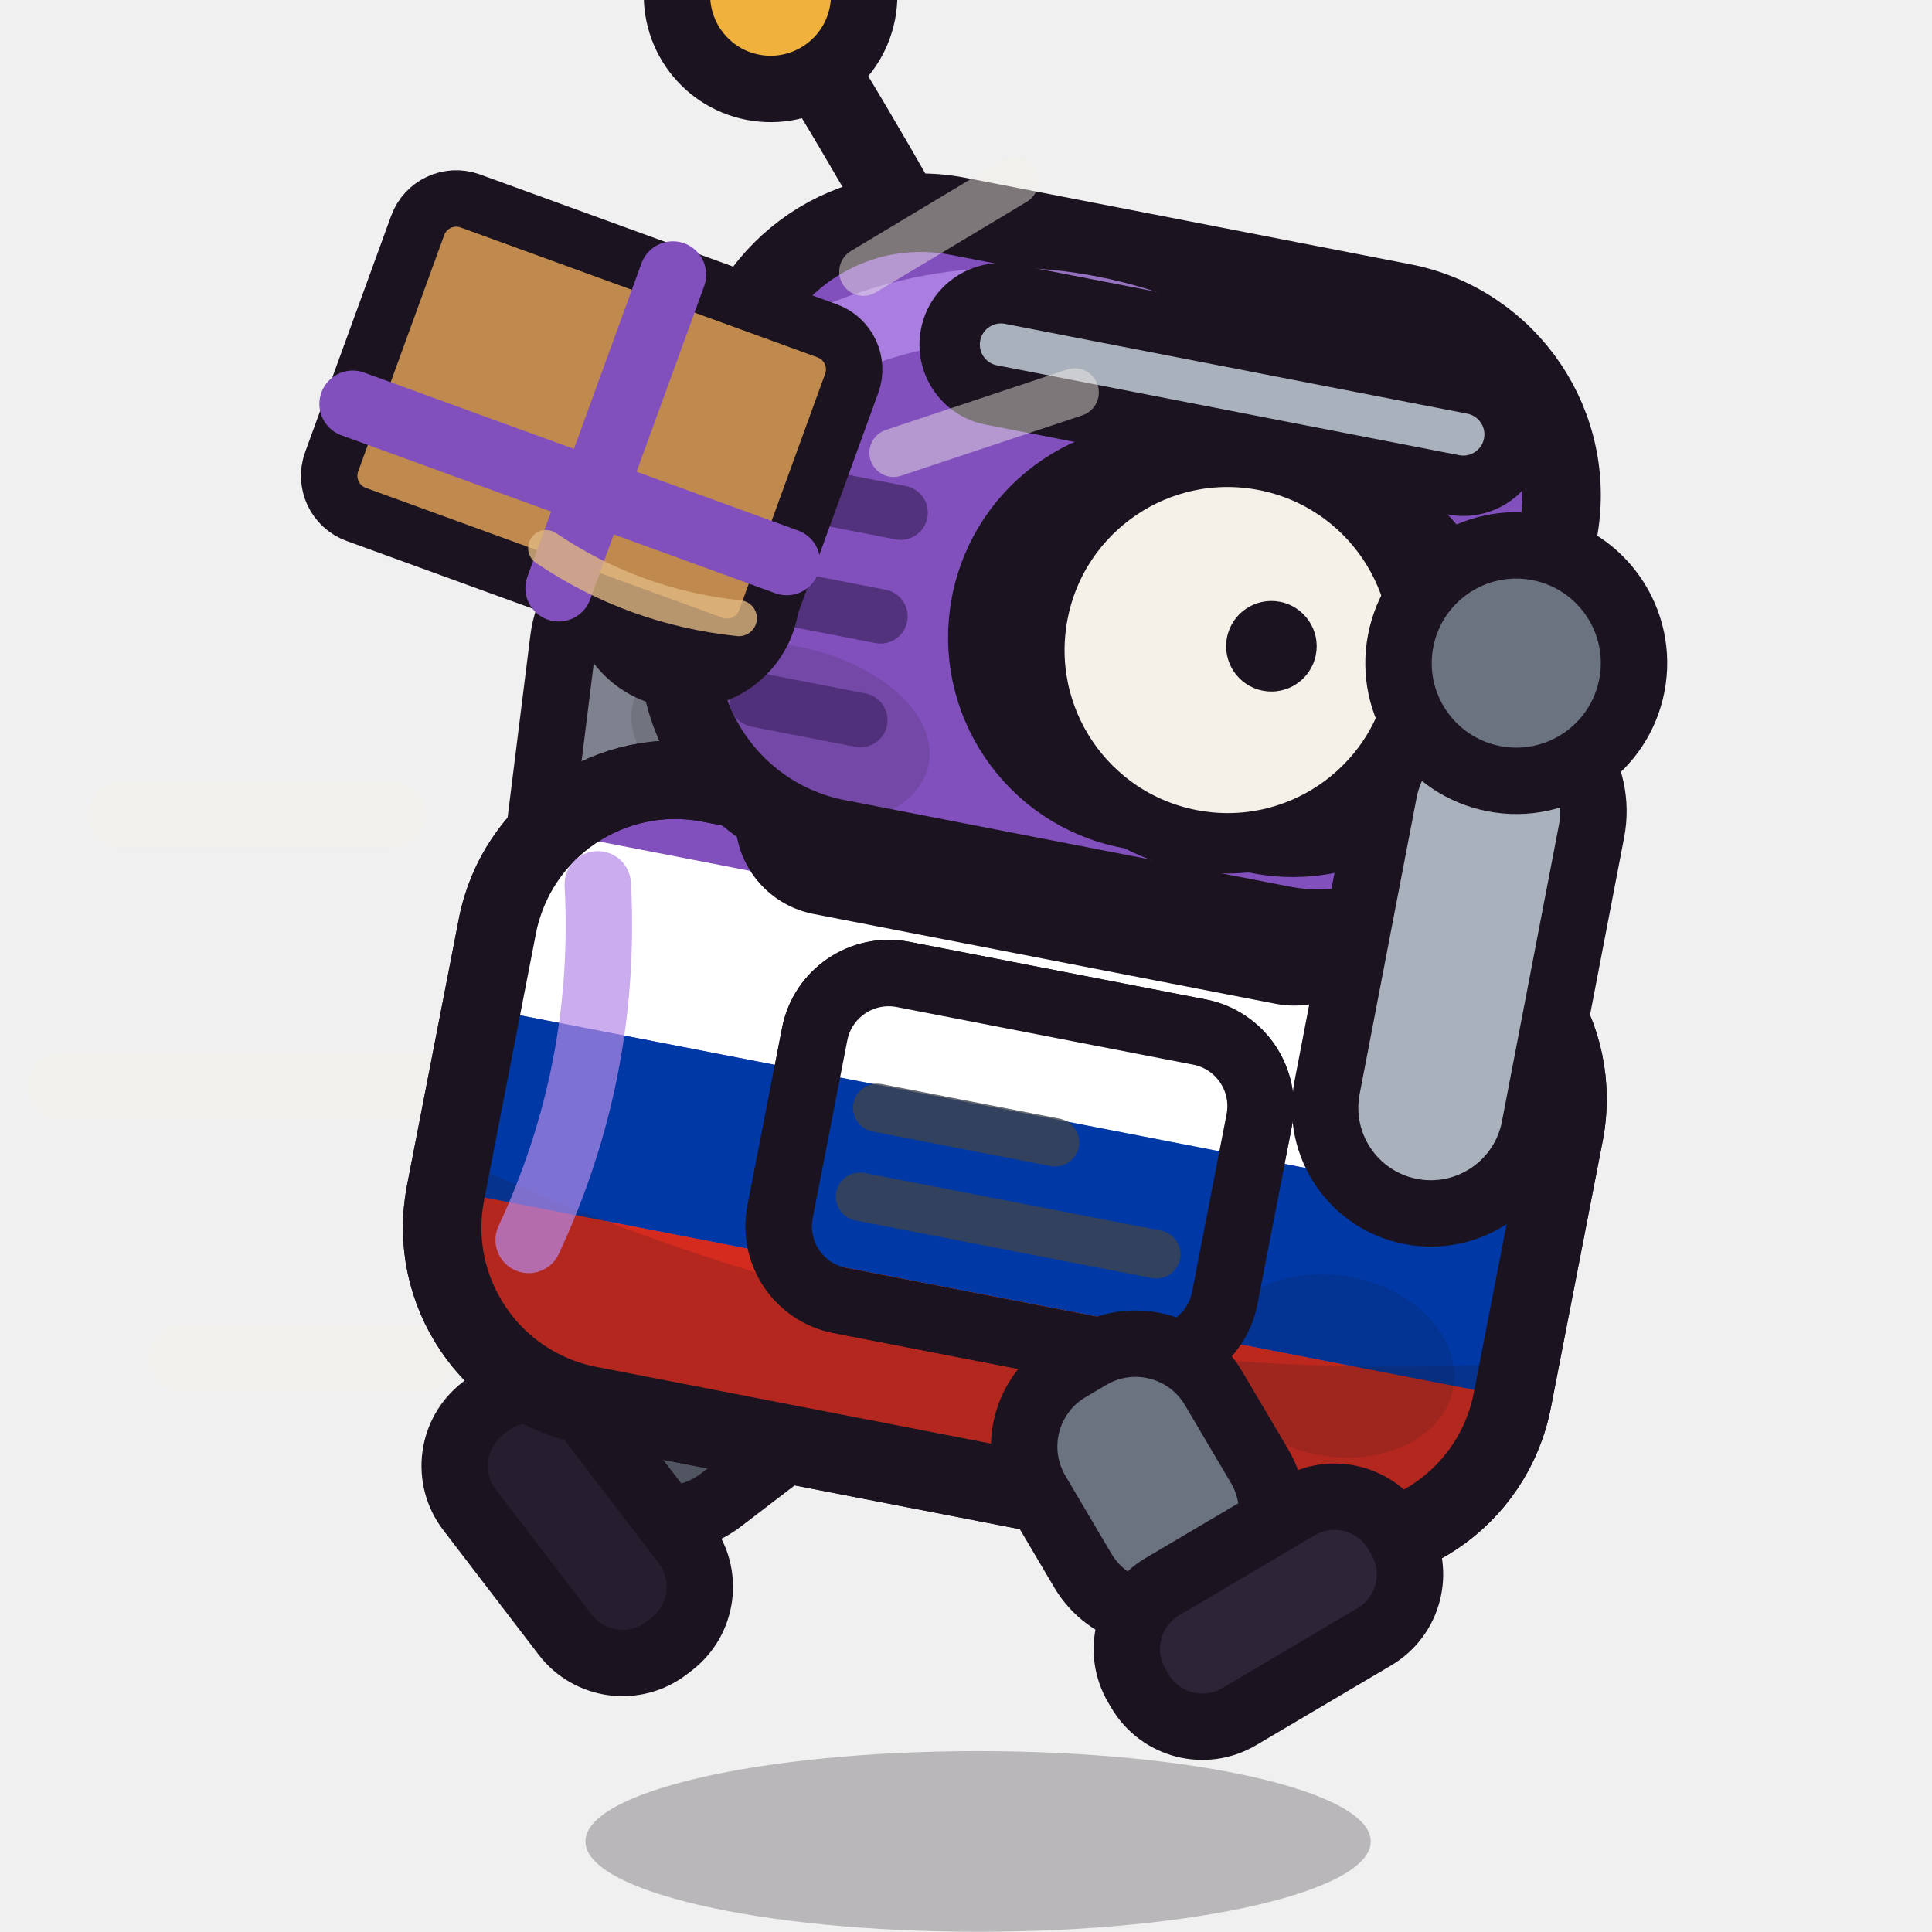
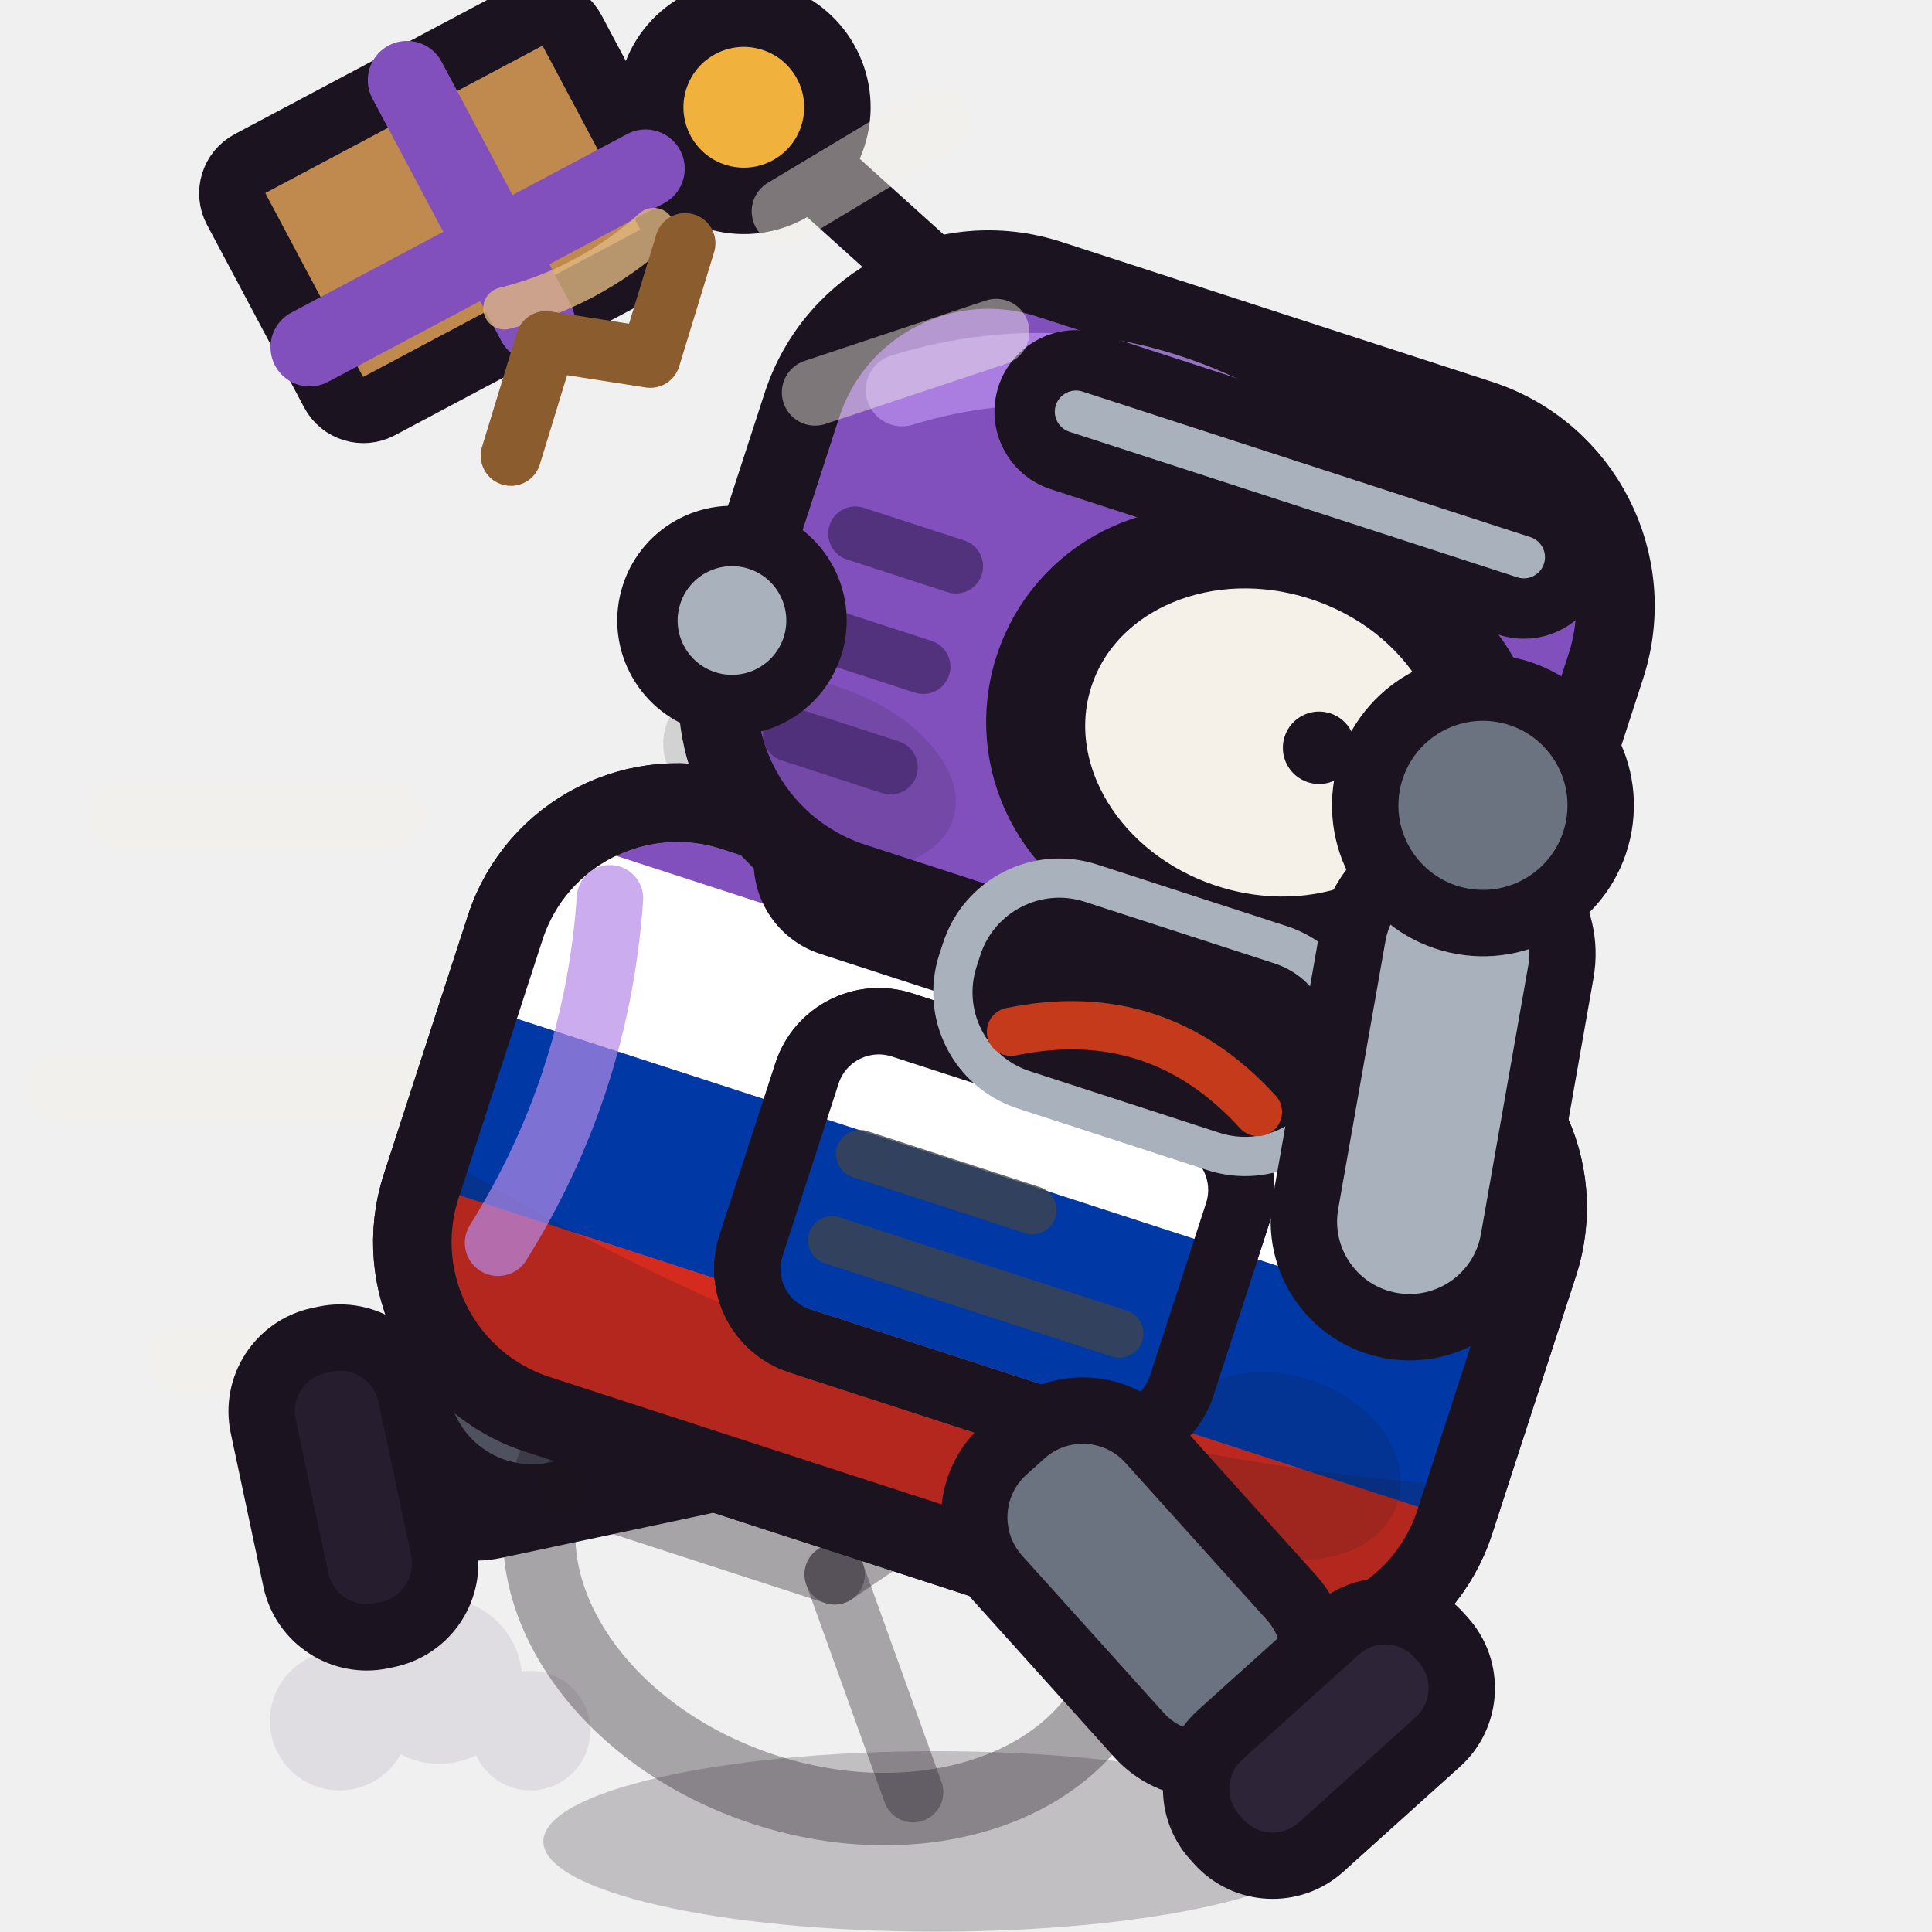
<svg xmlns="http://www.w3.org/2000/svg" viewBox="0 0 64 64">
  <g stroke="#1B1420" stroke-width="2.6" stroke-linejoin="round" stroke-linecap="round">
-     <ellipse cx="32.4" cy="61" rx="13.007" ry="2.992" fill="#1B1420" opacity="0.26" stroke="none" />
-     <g stroke="#F5F1E8" stroke-opacity="0.344" stroke-width="2.2" stroke-linecap="round">
+     <g stroke="#F5F1E8" stroke-opacity="0.5" stroke-width="2.2" stroke-linecap="round" fill="none">
      <path d="M4,27 h9 M2,36 h12 M6,45 h8" />
    </g>
-     <g transform="translate(33,40.01) rotate(11) translate(-32,-42)">
-       <g transform="translate(25,48) rotate(41.57)">
-         <rect x="-3.4" y="-2" width="6.8" height="9" rx="3" fill="#515461" stroke="#1B1420" stroke-width="2.2" stroke-linejoin="round" stroke-linecap="round" />
-         <rect x="-3.8" y="5.8" width="10" height="5" rx="2.4" fill="#261e2e" stroke="#1B1420" stroke-width="2.2" stroke-linejoin="round" stroke-linecap="round" />
+     <g transform="translate(14,57) scale(0.55)" fill="#B8B2C0" opacity="0.3" stroke="none">
+       <circle cx="-5" cy="0" r="4.2" />
+       <circle cx="1" cy="-2.4" r="5" />
+       <circle cx="6.5" cy="0.6" r="3.6" />
+     </g>
+     <ellipse cx="31" cy="61" rx="13" ry="2.99" fill="#1B1420" opacity="0.22" stroke="none" />
+     <g transform="translate(32,42) rotate(18) translate(-32,-42)">
+       <g transform="translate(25,48) rotate(60)">
+         <rect x="-3.4" y="-2" width="6.8" height="13" rx="3" fill="#515461" stroke="#1B1420" stroke-width="2.2" stroke-linejoin="round" stroke-linecap="round" />
+         <rect x="-3.8" y="9.8" width="10" height="5" rx="2.4" fill="#261e2e" stroke="#1B1420" stroke-width="2.2" stroke-linejoin="round" stroke-linecap="round" />
      </g>
-       <g transform="translate(18.5,36) rotate(176.12)">
-         <rect x="-3.5" y="-3.5" width="7" height="17" rx="3.5" fill="#7e828e" stroke="#1B1420" stroke-width="2.2" stroke-linejoin="round" stroke-linecap="round" />
-         <circle cx="0" cy="15" r="3.9" fill="#4f515e" stroke="#1B1420" stroke-width="2.2" stroke-linejoin="round" stroke-linecap="round" />
+       <g transform="translate(18.5,36) rotate(-4)">
+         <rect x="-3.5" y="-3.5" width="7" height="16" rx="3.5" fill="#7e828e" stroke="#1B1420" stroke-width="2.2" stroke-linejoin="round" stroke-linecap="round" />
+         <circle cx="0" cy="14" r="3.9" fill="#4f515e" stroke="#1B1420" stroke-width="2.2" stroke-linejoin="round" stroke-linecap="round" />
+       </g>
+       <g transform="translate(31,53)" fill="none" stroke="#1B1420" stroke-opacity=".34" stroke-linecap="round">
+         <ellipse cx="0" cy="0" rx="10" ry="7.5" stroke-width="2.4" />
+         <path d="M0,0 L4.70,-6.06" stroke-width="2" />
+         <path d="M0,0 L4.70,6.06" stroke-width="2" />
+         <path d="M0,0 L-9.40,0.00" stroke-width="2" />
      </g>
      <rect x="14" y="30" width="36" height="21" rx="6" fill="#8250BD" stroke="#1B1420" stroke-width="2.6" stroke-linejoin="round" stroke-linecap="round" />
      <path d="M15,44 q17,4 34,0 v3 a5,5 0 0,1 -5,4 h-24 a5,5 0 0,1 -5,-4z" fill="#4D2D75" stroke="none" opacity=".85" />
-       <clipPath id="bellyflag">
+       <clipPath id="bb_rn5">
        <rect x="14" y="30" width="36" height="21" rx="6" />
      </clipPath>
-       <g clip-path="url(#bellyflag)" stroke="none">
+       <g clip-path="url(#bb_rn5)" stroke="none">
        <rect x="14" y="32.6" width="36" height="6.15" fill="#FFFFFF" />
        <rect x="14" y="38.75" width="36" height="6.15" fill="#0039A6" />
        <rect x="14" y="44.9" width="36" height="6.15" fill="#D52B1E" />
        <path d="M15,44 q17,4 34,0 v3 a5,5 0 0,1 -5,4 h-24 a5,5 0 0,1 -5,-4z" fill="#1B1420" opacity=".18" />
      </g>
      <rect x="14" y="30" width="36" height="21" rx="6" fill="none" stroke="#1B1420" stroke-width="2.6" stroke-linejoin="round" />
      <rect x="22" y="28.2" width="20" height="4.4" rx="2.2" fill="#A9B1BD" stroke="#1B1420" stroke-width="2" stroke-linejoin="round" stroke-linecap="round" />
      <rect x="25" y="35" width="15" height="11" rx="2.5" fill="#A9B1BD" stroke="#1B1420" stroke-width="2.2" stroke-linejoin="round" stroke-linecap="round" />
-       <clipPath id="bellypanel">
+       <clipPath id="bp_rn5">
        <rect x="25" y="35" width="15" height="11" rx="2.5" />
      </clipPath>
-       <g clip-path="url(#bellypanel)" stroke="none">
+       <g clip-path="url(#bp_rn5)" stroke="none">
        <rect x="25" y="32.6" width="15" height="6.15" fill="#FFFFFF" />
        <rect x="25" y="38.75" width="15" height="6.15" fill="#0039A6" />
        <rect x="25" y="44.9" width="15" height="6.15" fill="#D52B1E" />
      </g>
      <rect x="25" y="35" width="15" height="11" rx="2.5" fill="none" stroke="#1B1420" stroke-width="2.2" stroke-linejoin="round" />
      <g stroke="#3E434C" stroke-width="1.6" stroke-linecap="round" opacity=".8">
        <path d="M27.5,42.5 h10 M27.5,39.5 h6" />
      </g>
      <path d="M17,34 q1.5,6 0,12" fill="none" stroke="#B489E8" stroke-width="2.2" stroke-linecap="round" opacity=".7" />
      <ellipse cx="44" cy="45" rx="4" ry="3" fill="#1B1420" opacity=".14" stroke="none" />
-       <path d="M25,13 Q20,7 17,4" fill="none" stroke="#1B1420" stroke-width="2.6" stroke-linecap="round" />
-       <circle cx="17" cy="4" r="3.1" fill="#F0B23C" stroke="#1B1420" stroke-width="2.2" stroke-linejoin="round" stroke-linecap="round" />
+       <path d="M25,13 Q18.46,10.09 13.12,7.71" fill="none" stroke="#1B1420" stroke-width="2.6" stroke-linecap="round" />
+       <circle cx="13.12" cy="7.71" r="3.1" fill="#F0B23C" stroke="#1B1420" stroke-width="2.2" stroke-linejoin="round" stroke-linecap="round" />
      <rect x="18" y="10" width="28" height="21" rx="6.5" fill="#8250BD" stroke="#1B1420" stroke-width="2.6" stroke-linejoin="round" stroke-linecap="round" />
      <path d="M21,15 q5,-3.5 11,-2.5" fill="none" stroke="#B489E8" stroke-width="2.4" stroke-linecap="round" opacity=".8" />
      <ellipse cx="22" cy="28" rx="5" ry="3" fill="#1B1420" opacity=".14" stroke="none" />
      <rect x="25" y="12.2" width="19" height="3.4" rx="1.7" fill="#A9B1BD" stroke="#1B1420" stroke-width="2" stroke-linejoin="round" stroke-linecap="round" />
      <rect x="27.8" y="16.4" width="16.4" height="12" rx="6" fill="#2E2438" stroke="#1B1420" stroke-width="2.2" stroke-linejoin="round" stroke-linecap="round" />
      <path d="M30,19.8 q3,-2.4 6,-1.9" fill="none" stroke="#A9B1BD" stroke-width="1.4" opacity=".45" stroke-linecap="round" />
      <g stroke="#4D2D75" stroke-width="1.8" stroke-linecap="round" opacity=".9">
        <path d="M21,20 h3.5 M21,23.5 h3.5 M21,27 h3.5" />
      </g>
-       <circle cx="36" cy="22.4" r="6.4" fill="#F5F1E8" stroke="#1B1420" stroke-width="2" stroke-linejoin="round" stroke-linecap="round" />
-       <circle cx="37.4" cy="22" r="1.5" fill="#1B1420" stroke="none" />
+       <ellipse cx="36" cy="22.4" rx="7" ry="6" fill="#F5F1E8" stroke="#1B1420" stroke-width="2" stroke-linejoin="round" stroke-linecap="round" />
+       <circle cx="37.8" cy="22" r="1.2" fill="#1B1420" stroke="none" />
+       <rect x="28.6" y="28.6" width="13.4" height="7.2" rx="3.4" fill="#1B1420" stroke="#A9B1BD" stroke-width="1.3" stroke-linejoin="round" />
+       <path d="M31,34.1 q4.3,-2.45 8.6,0" fill="none" stroke="#C43A1B" stroke-width="1.6" stroke-linecap="round" />
      <circle cx="18" cy="24" r="2.8" fill="#A9B1BD" stroke="#1B1420" stroke-width="2" stroke-linejoin="round" stroke-linecap="round" />
-       <g transform="translate(37,48) rotate(-41.57)">
-         <rect x="-3.4" y="-2" width="6.8" height="9" rx="3" fill="#6B7280" stroke="#1B1420" stroke-width="2.2" stroke-linejoin="round" stroke-linecap="round" />
-         <rect x="-3.8" y="5.8" width="10" height="5" rx="2.4" fill="#2E2438" stroke="#1B1420" stroke-width="2.2" stroke-linejoin="round" stroke-linecap="round" />
+       <g transform="translate(37,48) rotate(-60)">
+         <rect x="-3.4" y="-2" width="6.8" height="13" rx="3" fill="#6B7280" stroke="#1B1420" stroke-width="2.2" stroke-linejoin="round" stroke-linecap="round" />
+         <rect x="-3.8" y="9.8" width="10" height="5" rx="2.4" fill="#2E2438" stroke="#1B1420" stroke-width="2.2" stroke-linejoin="round" stroke-linecap="round" />
      </g>
-       <g transform="translate(45.5,36) rotate(-180.12)">
-         <rect x="-3.5" y="-3.5" width="7" height="17" rx="3.5" fill="#A9B1BD" stroke="#1B1420" stroke-width="2.2" stroke-linejoin="round" stroke-linecap="round" />
-         <circle cx="0" cy="15" r="3.9" fill="#6B7280" stroke="#1B1420" stroke-width="2.2" stroke-linejoin="round" stroke-linecap="round" />
+       <g transform="translate(45.5,36) rotate(172)">
+         <rect x="-3.5" y="-3.5" width="7" height="16" rx="3.5" fill="#A9B1BD" stroke="#1B1420" stroke-width="2.2" stroke-linejoin="round" stroke-linecap="round" />
+         <circle cx="0" cy="14" r="3.9" fill="#6B7280" stroke="#1B1420" stroke-width="2.2" stroke-linejoin="round" stroke-linecap="round" />
      </g>
    </g>
-     <g transform="translate(19.6,14) rotate(200) scale(0.85)">
-       <rect x="-9" y="-6.5" width="18" height="13" rx="1.6" fill="#C08A4E" stroke="#1B1420" stroke-width="2.2" stroke-linejoin="round" stroke-linecap="round" />
-       <path d="M-9,-2.5 H9" stroke="#8250BD" stroke-width="2.6" />
-       <path d="M-1,-6.5 V6.5" stroke="#8250BD" stroke-width="2.6" />
-       <path d="M-8,-5.2 q4,-1 8,0" fill="none" stroke="#E0B681" stroke-width="1.4" opacity=".8" stroke-linecap="round" />
+     <g transform="translate(15,7) rotate(152) scale(0.7)">
+       <rect x="-9" y="-6.5" width="18" height="13" rx="1.6" fill="#C08A4E" stroke="#1B1420" stroke-width="3.14" stroke-linejoin="round" stroke-linecap="round" />
+       <path d="M-9,-2.5 H9" stroke="#8250BD" stroke-width="3.71" />
+       <path d="M-1,-6.5 V6.5" stroke="#8250BD" stroke-width="3.71" />
+       <path d="M-8,-5.2 q4,-1 8,0" fill="none" stroke="#E0B681" stroke-width="2" opacity=".8" stroke-linecap="round" />
+       <path d="M-9,-6.5 l4,-4 l4,3 l4,-4" fill="none" stroke="#8A5C2E" stroke-width="2.86" stroke-linejoin="round" />
    </g>
-     <g stroke="#F5F1E8" stroke-opacity=".45" stroke-width="1.6" stroke-linecap="round">
-       <path d="M28.6,9 l5,-3 M29.6,15 l6,-2" />
+     <g stroke="#F5F1E8" stroke-opacity="0.45" stroke-width="2.2" stroke-linecap="round" fill="none">
+       <path d="M26,7 l5,-3 M27,13 l6,-2" />
    </g>
  </g>
</svg>
